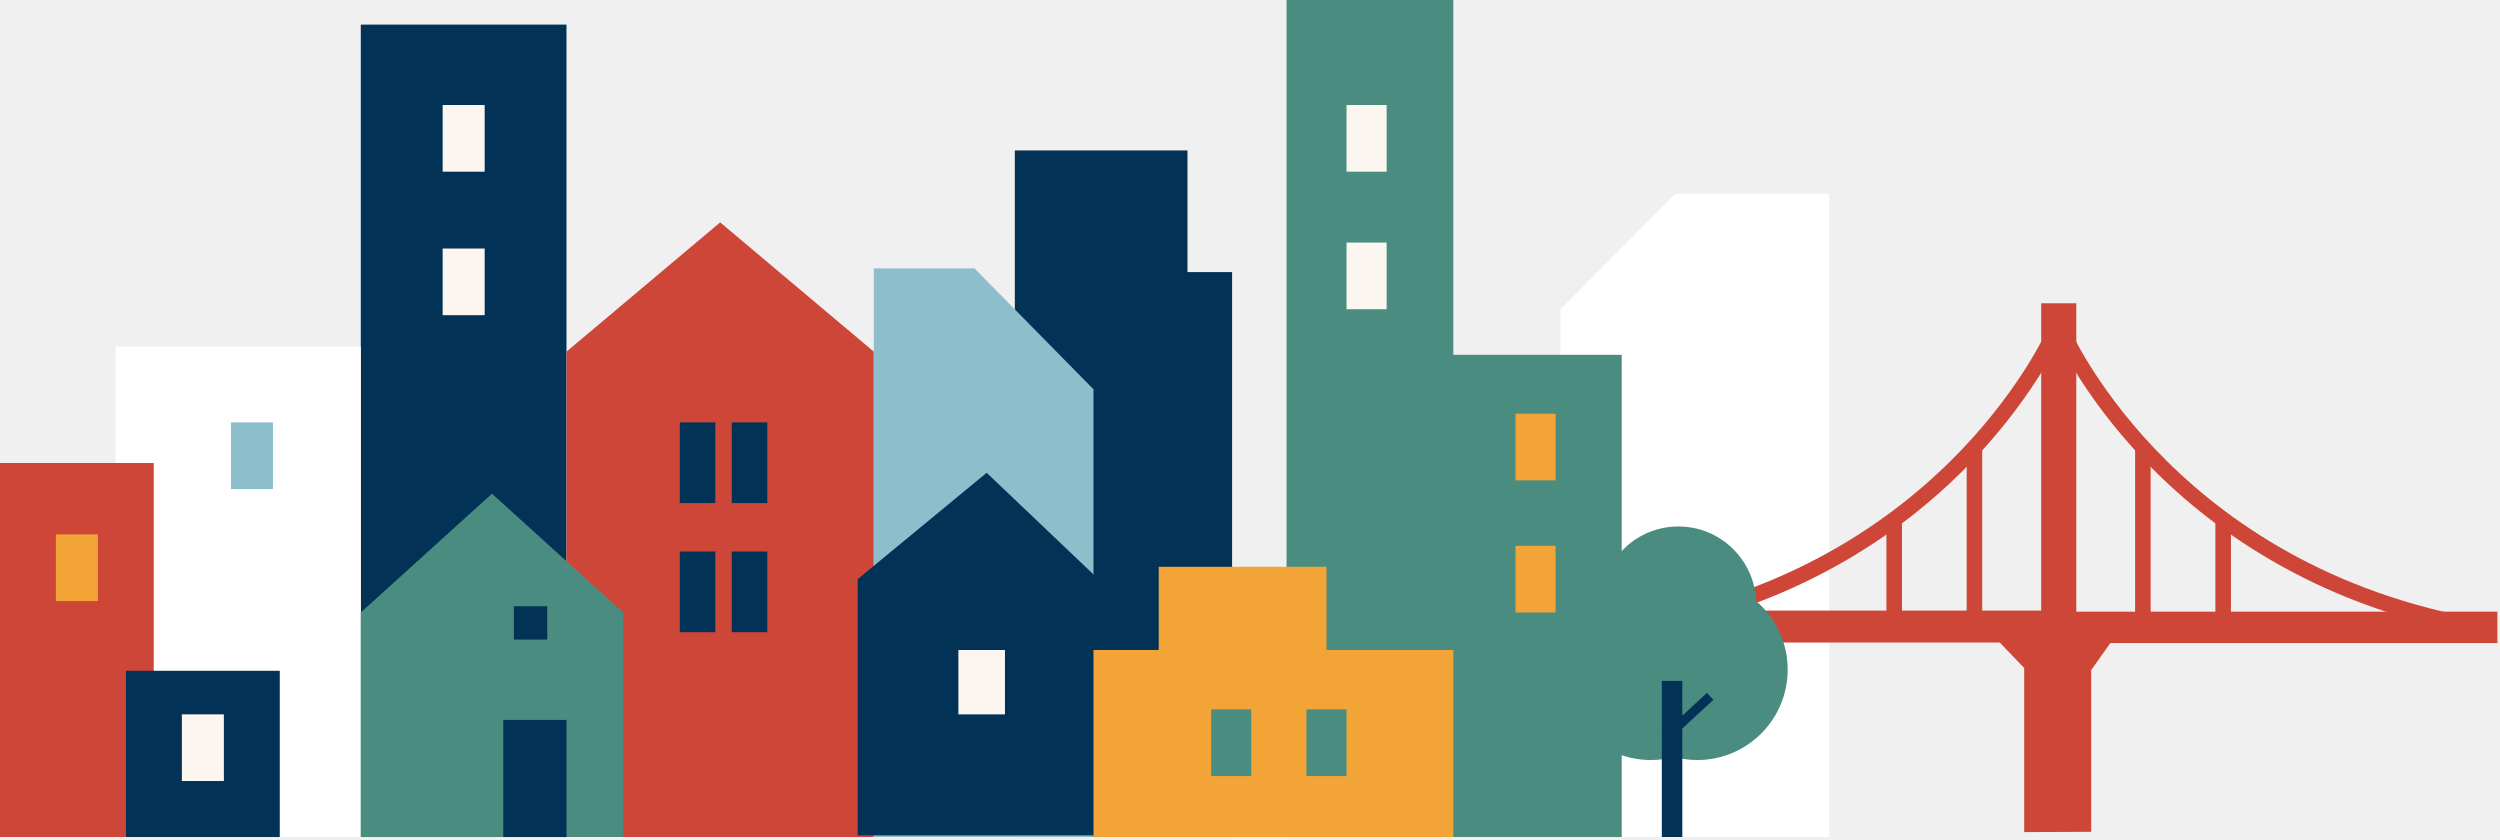
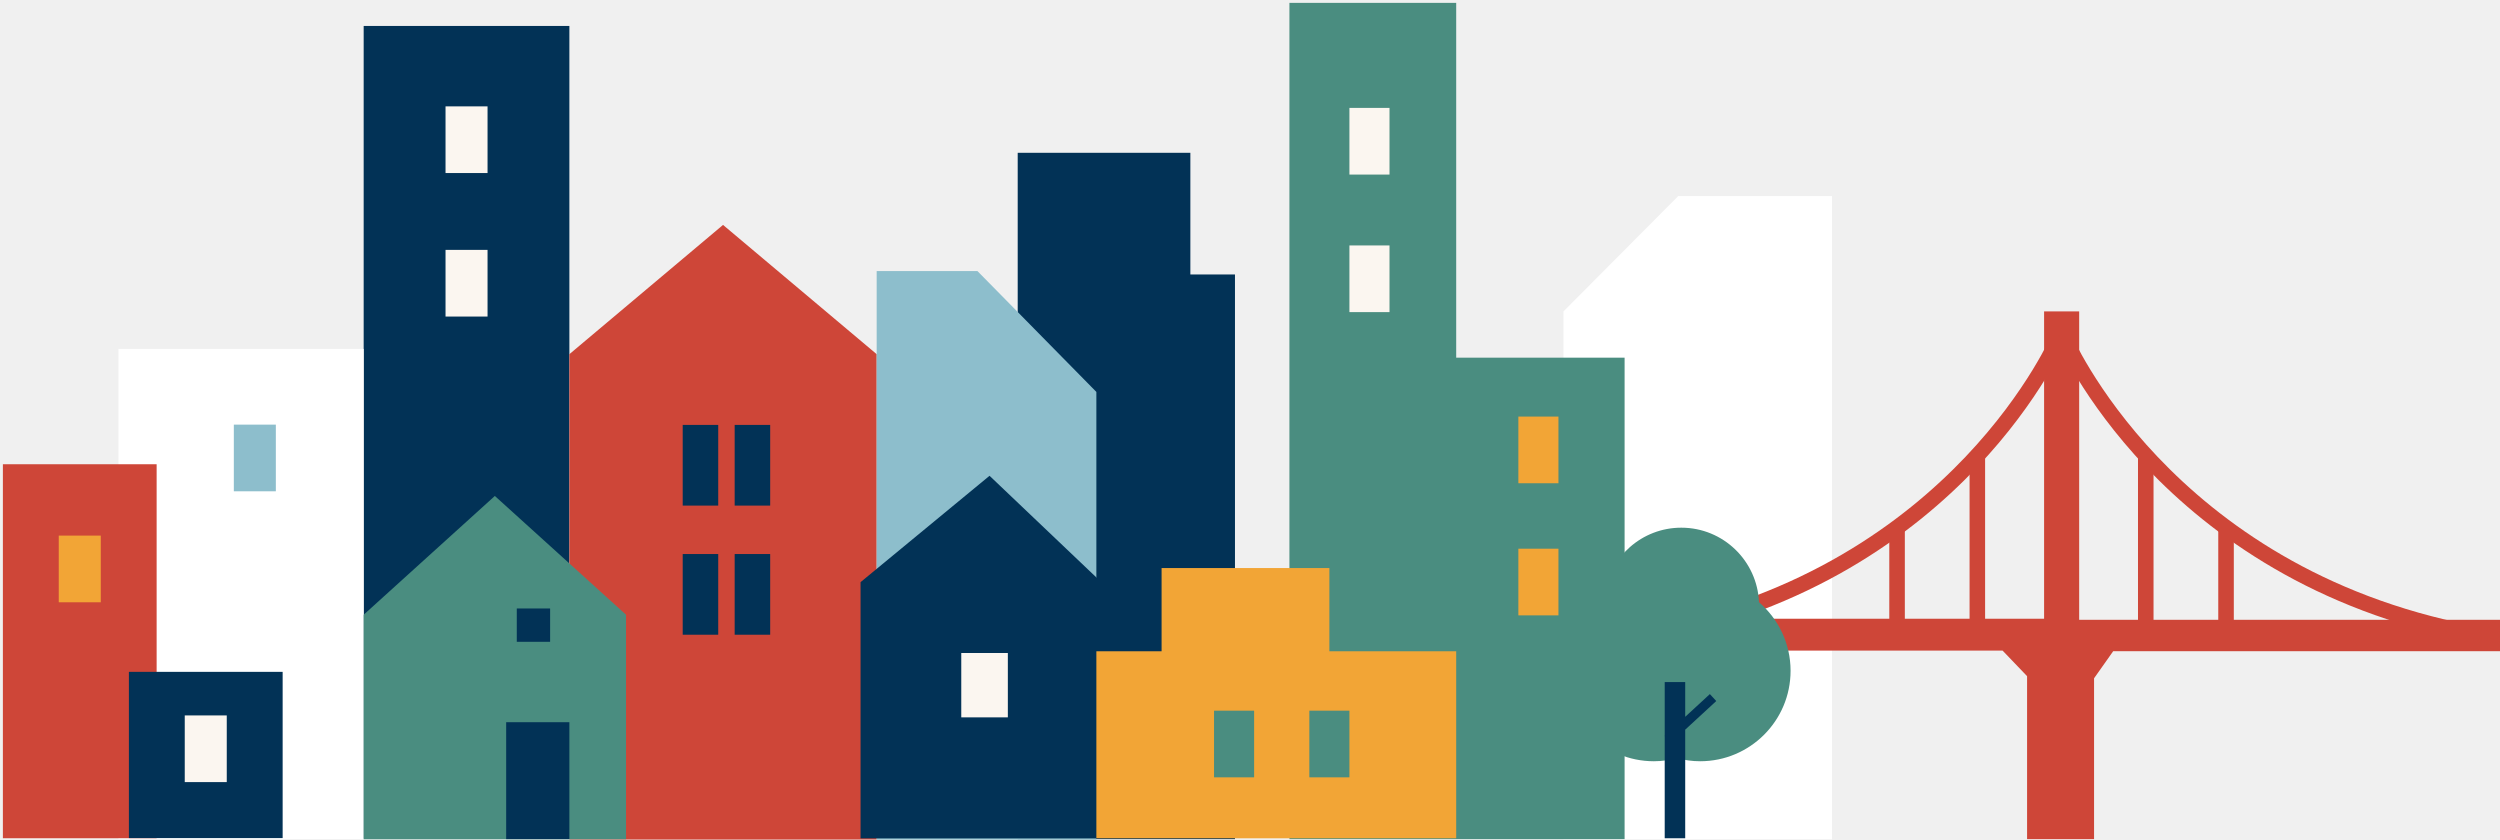
<svg xmlns="http://www.w3.org/2000/svg" width="867" height="291" viewBox="0 0 867 291" fill="none">
  <g clip-path="url(#clip0_46_14859)">
-     <path d="M196.46 8.53H125.12V290.28H196.46V8.53Z" fill="#023256" />
-     <path d="M168.08 36.42H153.51V59.54H168.08V36.42Z" fill="#FBF6F0" />
-     <path d="M168.08 86.19H153.51V109.31H168.08V86.19Z" fill="#FBF6F0" />
-     <path d="M541.2 290.28H634.34V67.23H581.01L541.2 107.24V290.28Z" fill="white" />
-     <path d="M701.99 288.58V231.67L693.51 222.82H541.2V211.76H707.89V105.18H720.06V212.13H866.1V223.01H731.86L725.22 232.41V288.47L701.99 288.58Z" fill="#CE4638" />
-     <path d="M714.62 113.72C714.62 113.72 749.36 196.11 856.12 216.79" stroke-width="5.39" stroke-miterlimit="10" stroke="#CE4638" />
-     <path d="M743.15 155.17V216.8" stroke-width="5.39" stroke-miterlimit="10" stroke="#CE4638" />
-     <path d="M770.99 180.15V216.8" stroke-width="5.39" stroke-miterlimit="10" stroke="#CE4638" />
-     <path d="M713.27 113.72C713.27 113.72 678.53 196.11 571.77 216.79" stroke-width="5.39" stroke-miterlimit="10" stroke="#CE4638" />
-     <path d="M684.74 155.17V216.8" stroke-width="5.39" stroke-miterlimit="10" stroke="#CE4638" />
-     <path d="M656.9 180.15V216.8" stroke-width="5.39" stroke-miterlimit="10" stroke="#CE4638" />
-     <path d="M609.02 208.43C608.41 194.06 596.6 182.58 582.08 182.58C568.38 182.58 557.09 192.79 555.34 206.01C546.82 211.62 541.19 221.25 541.19 232.21C541.19 249.53 555.23 263.58 572.56 263.58C575.34 263.58 578.02 263.18 580.58 262.51C583.14 263.19 585.82 263.58 588.6 263.58C605.92 263.58 619.97 249.54 619.97 232.21C619.97 222.69 615.71 214.18 609.02 208.43Z" fill="#4A8D80" />
-     <path d="M594.2 242.7L591.98 240.29L583.43 248.17V236.13H576.32V254.72L576.23 254.81L576.32 254.91V290.28H583.43V252.63L594.2 242.7Z" fill="#023256" />
-     <path d="M411.82 94.36V52.17H351.94V290.28H367.4H411.82H427.29V94.36H411.82Z" fill="#023256" />
-     <path d="M125.12 120.22H40.09V290.28H125.12V120.22Z" fill="white" />
-     <path d="M94.66 146.48H80.09V169.6H94.66V146.48Z" fill="#8DBECC" />
-     <path d="M53.32 160.57H0V290.27H53.32V160.57Z" fill="#CE4638" />
-     <path d="M33.95 185.32H19.38V208.44H33.95V185.32Z" fill="#F2A536" />
-     <path d="M97.02 232.63H43.7V290.28H97.02V232.63Z" fill="#023256" />
-     <path d="M77.64 247.74H63.07V270.86H77.64V247.74Z" fill="#FBF6F0" />
-     <path d="M303.03 290.28H196.46V121.95L249.75 77.12L303.03 121.95V290.28Z" fill="#CE4638" />
-     <path d="M248.08 146.48H235.76V174.46H248.08V146.48Z" fill="#023256" />
-     <path d="M266.1 146.48H253.78V174.46H266.1V146.48Z" fill="#023256" />
-     <path d="M248.08 191.26H235.76V219.24H248.08V191.26Z" fill="#023256" />
-     <path d="M266.1 191.26H253.78V219.24H266.1V191.26Z" fill="#023256" />
-     <path d="M216.11 290.28H125.12V212.41L170.61 171.22L216.11 212.41V290.28Z" fill="#4A8D80" />
-     <path d="M196.46 249.67H174.54V290.28H196.46V249.67Z" fill="#023256" />
-     <path d="M189.78 210.24H178.22V221.8H189.78V210.24Z" fill="#023256" />
-     <path d="M379.22 290.28H303.03V93.09H337.97L379.22 135.01V290.28Z" fill="#8DBECC" />
-     <path d="M380.94 200.85L342.17 163.96L297.44 200.85V289.71H380.94V200.85Z" fill="#023256" />
-     <path d="M348.52 225.42H332.37V247.74H348.52V225.42Z" fill="#FBF6F0" />
-     <path d="M504.01 123.04V0H446.17V290.28H454.81H504.01H562.41V123.04H504.01Z" fill="#4A8D80" />
-     <path d="M480.88 36.42H466.98V59.54H480.88V36.42Z" fill="#FBF6F0" />
-     <path d="M480.88 84.12H466.98V107.24H480.88V84.12Z" fill="#FBF6F0" />
-     <path d="M539.47 143.47H525.57V166.59H539.47V143.47Z" fill="#F2A536" />
-     <path d="M539.47 189.29H525.57V212.41H539.47V189.29Z" fill="#F2A536" />
-     <path d="M401.84 196.56V225.42H379.22V290.28H401.84H420.03H504.01V225.42H460.03V196.56H401.84Z" fill="#F2A536" />
-     <path d="M433.93 246.02H420.03V269.14H433.93V246.02Z" fill="#4A8D80" />
-     <path d="M466.98 246.02H453.08V269.14H466.98V246.02Z" fill="#4A8D80" />
+     <path d="M197.46 9H126.12V290.75H197.46V9Z" fill="#023256" />
+     <path d="M169.08 36.89H154.51V60.01H169.08V36.89Z" fill="#FBF6F0" />
+     <path d="M169.08 86.66H154.51V109.78H169.08V86.66Z" fill="#FBF6F0" />
+     <path d="M542.2 291.05H635.34V68H582.01L542.2 108.01V291.05Z" fill="white" />
+     <path d="M702.99 291.4V234.49L694.51 225.64H542.2V214.58H708.89V108H721.06V214.95H867.1V225.83H732.86L726.22 235.23V291.29L702.99 291.4Z" fill="#CE4638" />
+     <path d="M715.62 116.54C715.62 116.54 750.36 198.93 857.12 219.61" stroke-width="5.39" stroke-miterlimit="10" stroke="#CE4638" />
+     <path d="M744.15 157.99V219.62" stroke-width="5.39" stroke-miterlimit="10" stroke="#CE4638" />
+     <path d="M771.99 182.97V219.62" stroke-width="5.39" stroke-miterlimit="10" stroke="#CE4638" />
+     <path d="M714.27 116.54C714.27 116.54 679.53 198.93 572.77 219.61" stroke-width="5.39" stroke-miterlimit="10" stroke="#CE4638" />
+     <path d="M685.74 157.99V219.62" stroke-width="5.39" stroke-miterlimit="10" stroke="#CE4638" />
+     <path d="M657.9 182.97V219.62" stroke-width="5.39" stroke-miterlimit="10" stroke="#CE4638" />
+     <path d="M610.02 208.85C609.41 194.48 597.6 183 583.08 183C569.38 183 558.09 193.21 556.34 206.43C547.82 212.04 542.19 221.67 542.19 232.63C542.19 249.95 556.23 264 573.56 264C576.34 264 579.02 263.6 581.58 262.93C584.14 263.61 586.82 264 589.6 264C606.92 264 620.97 249.96 620.97 232.63C620.97 223.11 616.71 214.6 610.02 208.85Z" fill="#4A8D80" />
+     <path d="M595.2 243.12L592.98 240.71L584.43 248.59V236.55H577.32V255.14L577.23 255.23L577.32 255.33V290.7H584.43V253.05L595.2 243.12Z" fill="#023256" />
+     <path d="M412.82 95.19V53H352.94V291.11H368.4H412.82H428.29V95.19H412.82Z" fill="#023256" />
+     <path d="M126.12 121H41.09V291.06H126.12V121Z" fill="white" />
+     <path d="M95.66 147.26H81.09V170.38H95.66V147.26Z" fill="#8DBECC" />
+     <path d="M54.32 161H1V290.7H54.32V161Z" fill="#CE4638" />
+     <path d="M34.95 185.75H20.38V208.87H34.95V185.75Z" fill="#F2A536" />
+     <path d="M98.02 233H44.7V290.65H98.02V233Z" fill="#023256" />
+     <path d="M78.64 248.11H64.07V271.23H78.64V248.11Z" fill="#FBF6F0" />
+     <path d="M304.03 291.16H197.46V122.83L250.75 78L304.03 122.83V291.16Z" fill="#CE4638" />
+     <path d="M249.08 147.36H236.76V175.34H249.08V147.36Z" fill="#023256" />
+     <path d="M267.1 147.36H254.78V175.34H267.1V147.36Z" fill="#023256" />
+     <path d="M249.08 192.14H236.76V220.12H249.08V192.14Z" fill="#023256" />
+     <path d="M267.1 192.14H254.78V220.12H267.1V192.14Z" fill="#023256" />
+     <path d="M217.11 291.06H126.12V213.19L171.61 172L217.11 213.19V291.06Z" fill="#4A8D80" />
+     <path d="M197.46 250.45H175.54V291.06H197.46V250.45Z" fill="#023256" />
+     <path d="M190.78 211.02H179.22V222.58H190.78V211.02Z" fill="#023256" />
+     <path d="M380.22 291.19H304.03V94H338.97L380.22 135.92V291.19Z" fill="#8DBECC" />
+     <path d="M381.94 201.89L343.17 165L298.44 201.89V290.75H381.94V201.89Z" fill="#023256" />
+     <path d="M349.52 226.46H333.37V248.78H349.52V226.46Z" fill="#FBF6F0" />
+     <path d="M505.01 124.04V1H447.17V291.28H455.81H505.01H563.41V124.04H505.01Z" fill="#4A8D80" />
+     <path d="M481.88 37.42H467.98V60.54H481.88V37.42Z" fill="#FBF6F0" />
+     <path d="M481.88 85.12H467.98V108.24H481.88V85.12Z" fill="#FBF6F0" />
+     <path d="M540.47 144.47H526.57V167.59H540.47V144.47Z" fill="#F2A536" />
+     <path d="M540.47 190.29H526.57V213.41H540.47V190.29Z" fill="#F2A536" />
+     <path d="M402.84 197V225.86H380.22V290.72H402.84H421.03H505.01V225.86H461.03V197H402.84Z" fill="#F2A536" />
+     <path d="M434.93 246.46H421.03V269.58H434.93V246.46Z" fill="#4A8D80" />
+     <path d="M467.98 246.46H454.08V269.58H467.98V246.46Z" fill="#4A8D80" />
  </g>
  <defs>
    <clipPath id="clip0_46_14859">
      <rect width="867" height="291" fill="white" />
    </clipPath>
  </defs>
</svg>
